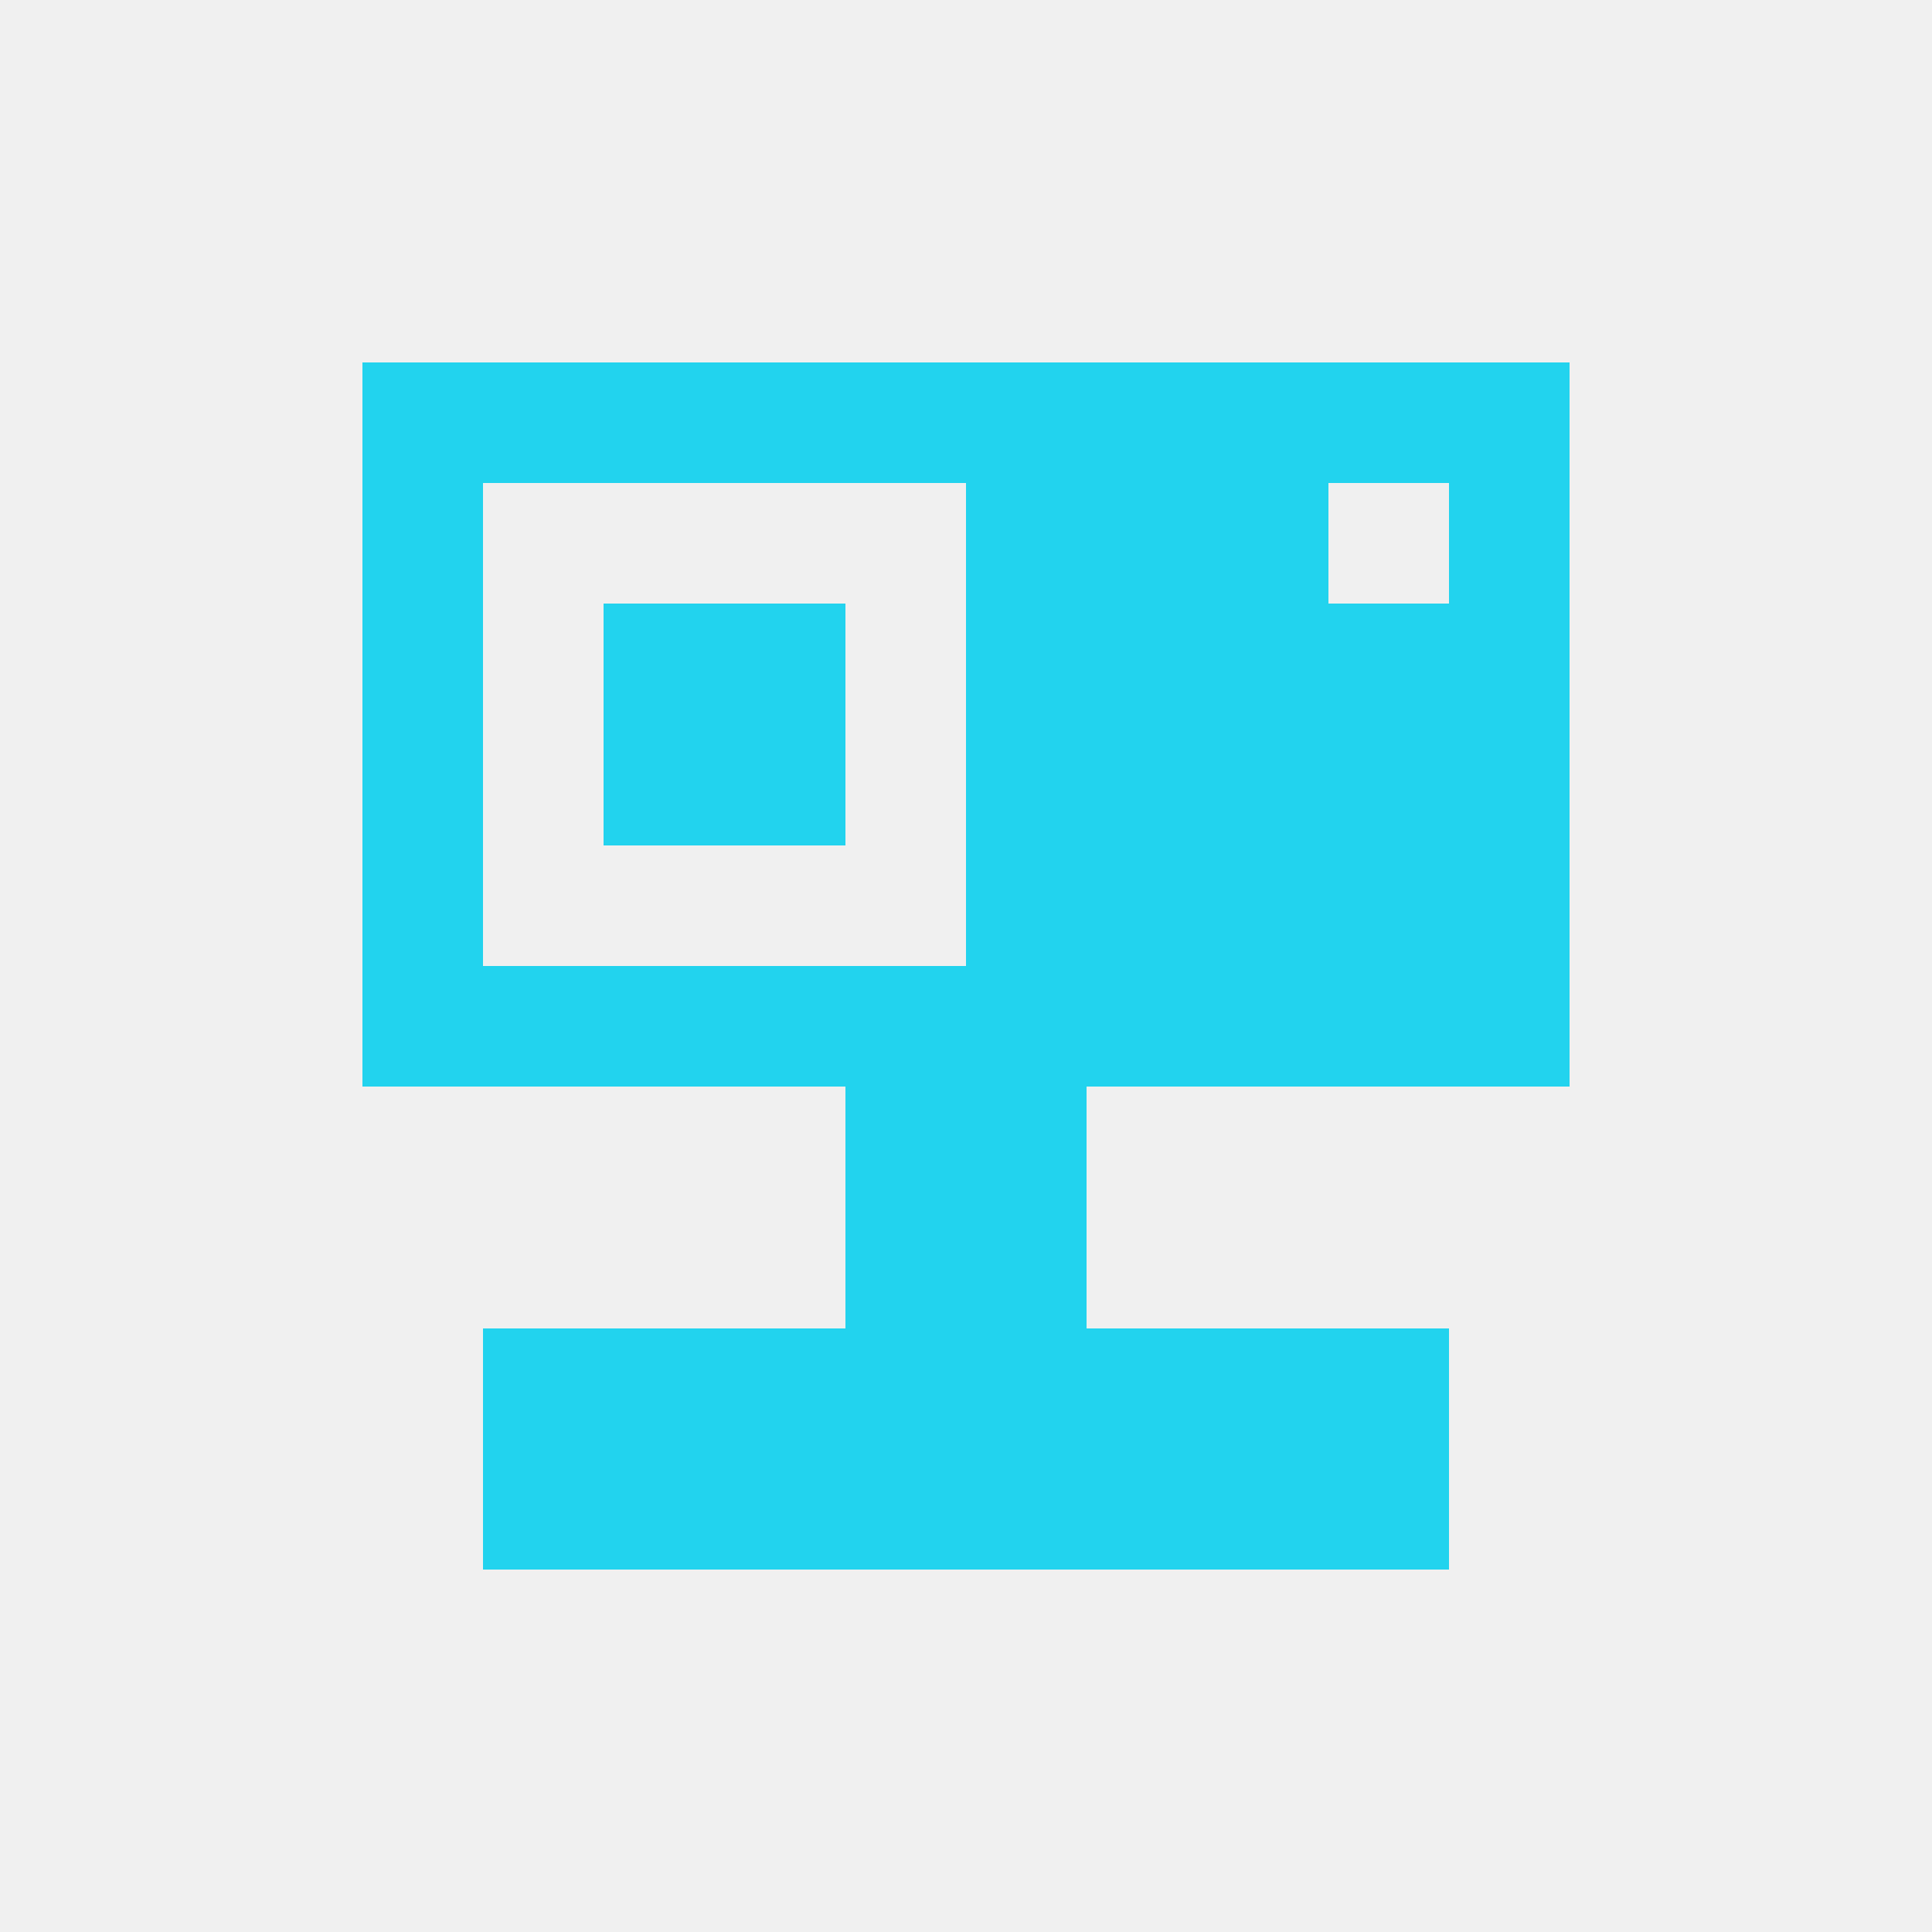
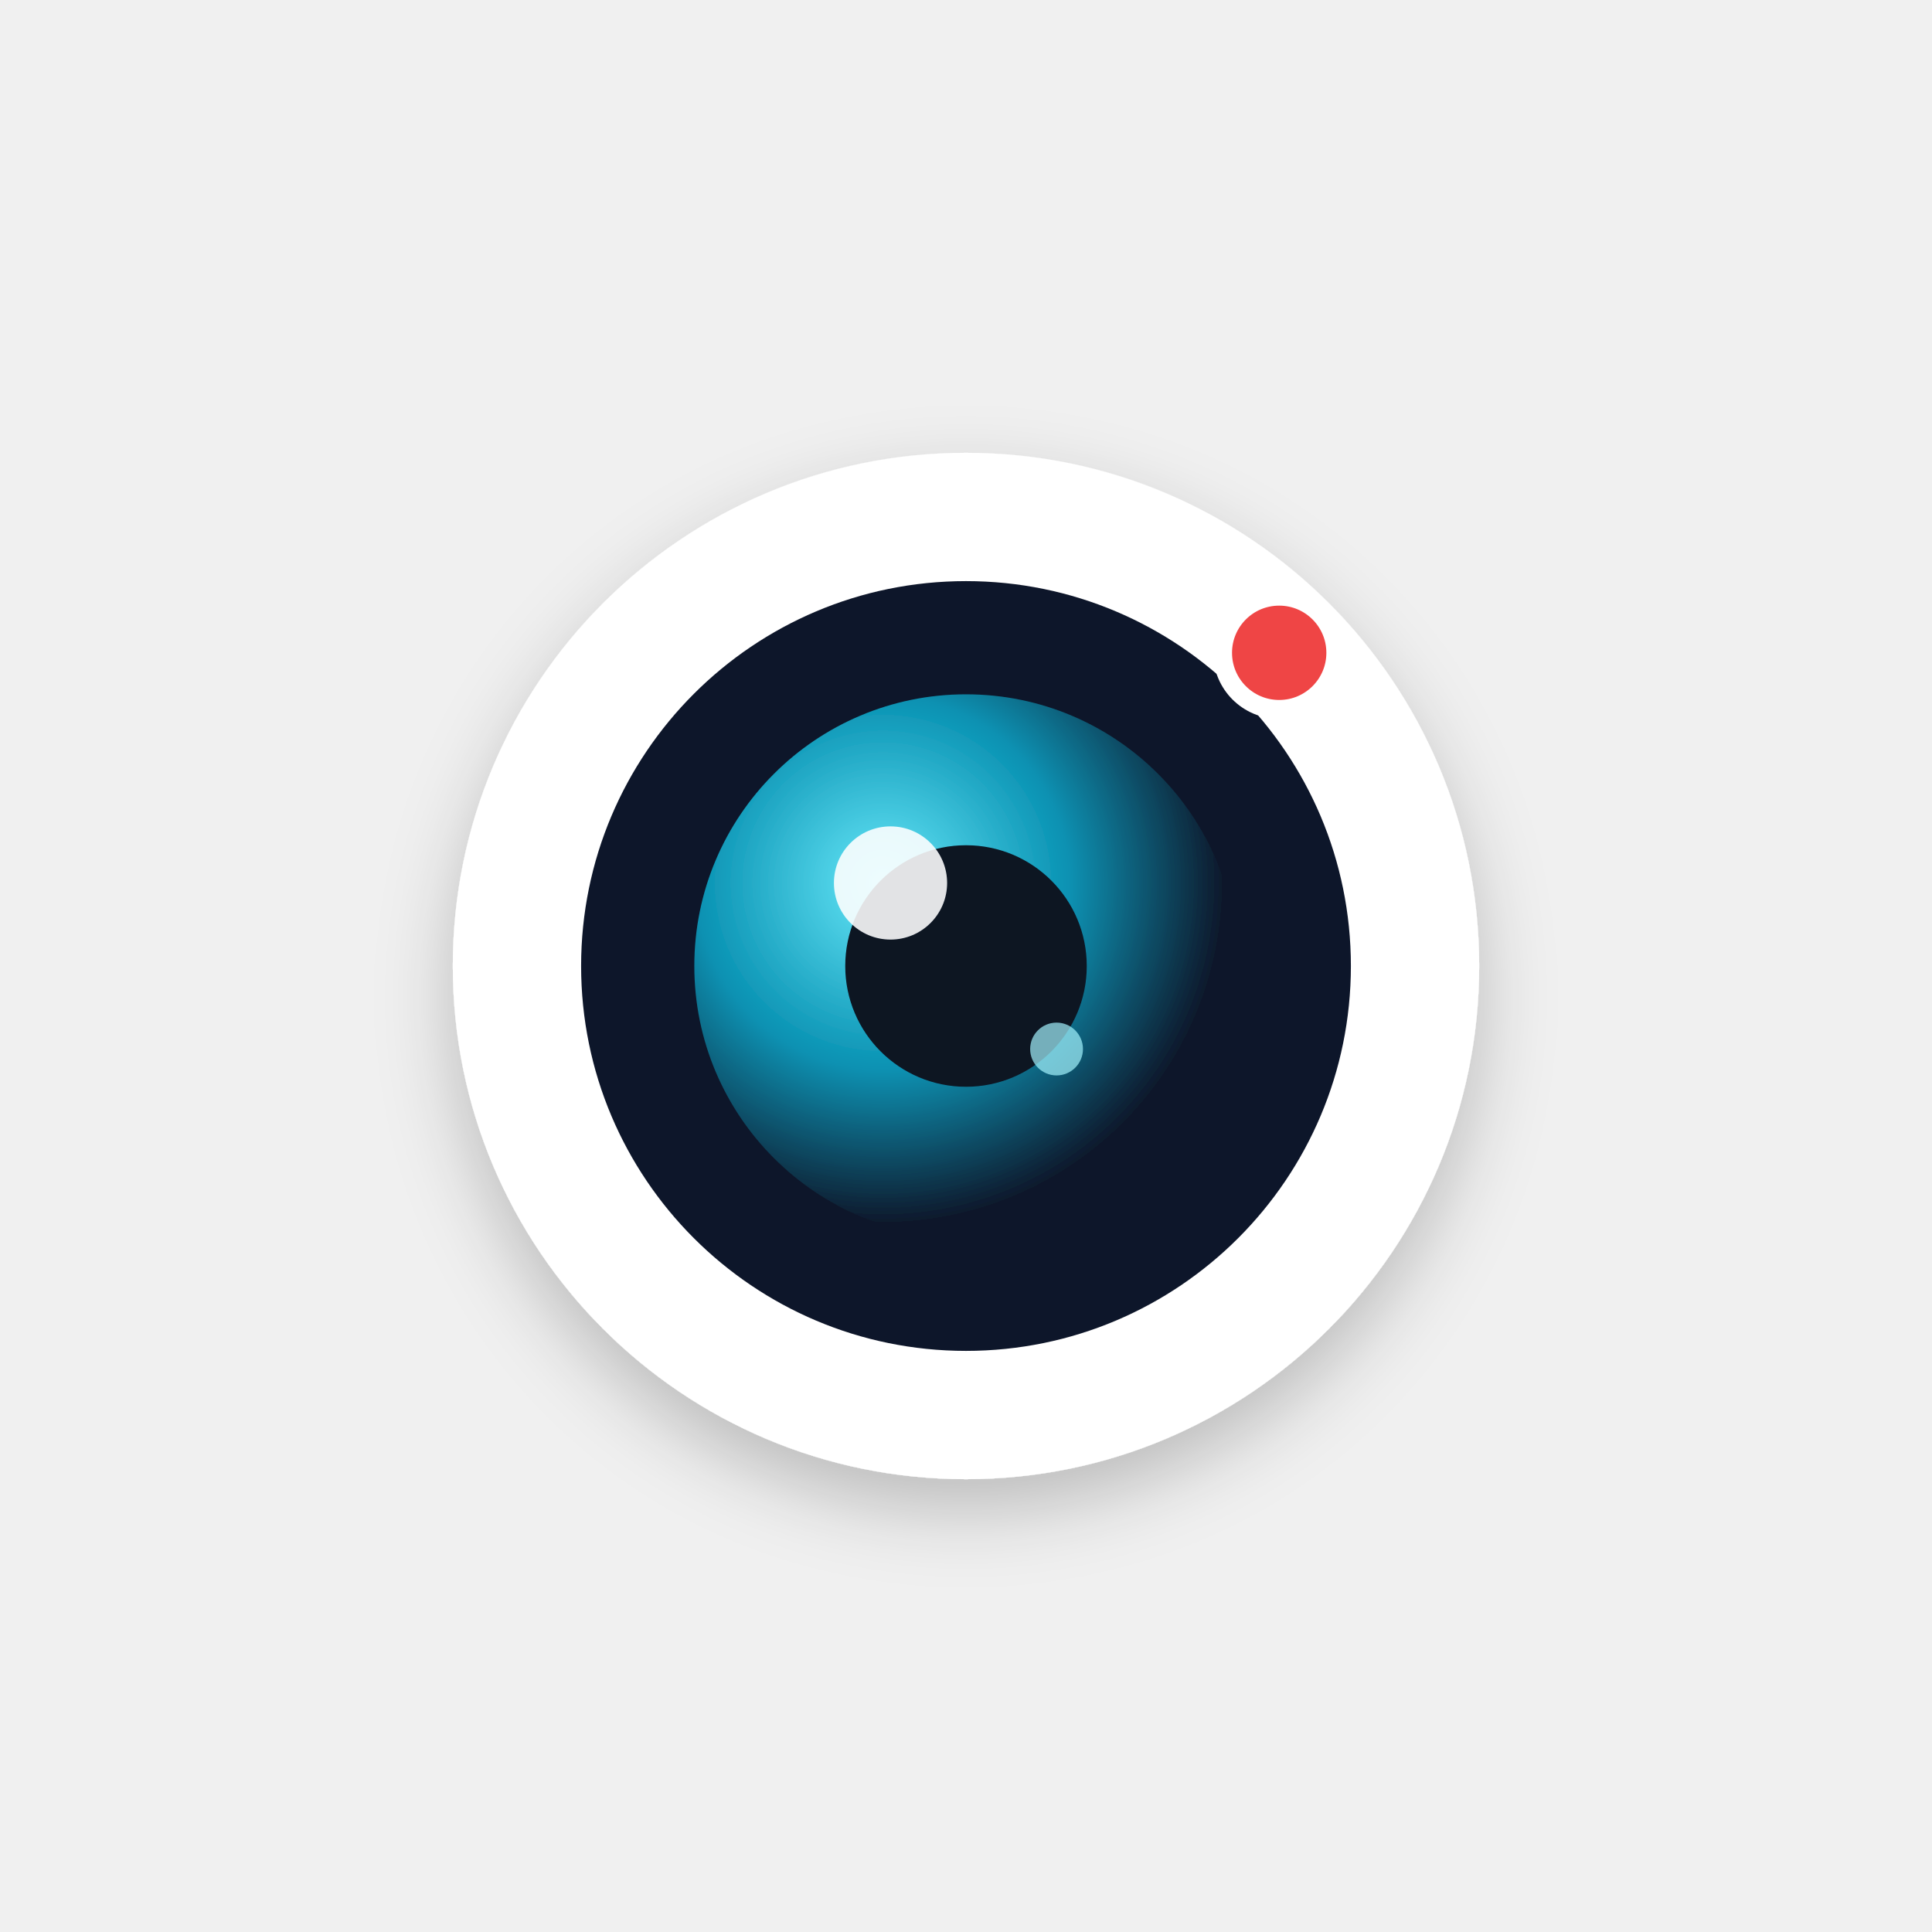
- <svg xmlns="http://www.w3.org/2000/svg" viewBox="0 0 1024 1024" shape-rendering="crispEdges">
-   <path fill="#22D3EE" d="M192 192h640v64h-640zM192 256h64v64h-64zM512 256h192v64h-192zM768 256h64v64h-64zM192 320h64v64h-64zM320 320h128v64h-128zM512 320h320v64h-320zM192 384h64v64h-64zM320 384h128v64h-128zM512 384h320v64h-320zM192 448h64v64h-64zM512 448h320v64h-320zM192 512h640v64h-640zM448 576h128v64h-128zM448 640h128v64h-128zM256 704h512v64h-512zM256 768h512v64h-512z" />
+ <svg xmlns="http://www.w3.org/2000/svg" viewBox="0 0 1024 1024" width="1024" height="1024">
+   <defs>
+     <filter id="sh" x="-20%" y="-20%" width="140%" height="140%">
+       <feDropShadow dx="0" dy="16" stdDeviation="20" flood-color="#000000" flood-opacity="0.22" />
+     </filter>
+     <radialGradient id="lens" cx="468" cy="468" r="180" gradientUnits="userSpaceOnUse">
+       <stop offset="0%" stop-color="#67E8F9" />
+       <stop offset="55%" stop-color="#0891B2" />
+       <stop offset="100%" stop-color="#0B192C" />
+     </radialGradient>
+   </defs>
+   <g filter="url(#sh)">
+     <circle cx="512" cy="512" r="272" fill="#FFFFFF" />
+     <circle cx="512" cy="512" r="204" fill="#0F172A" />
+     <circle cx="512" cy="512" r="144" fill="url(#lens)" />
+     <circle cx="512" cy="512" r="64" fill="#071221" />
+     <circle cx="472" cy="468" r="30" fill="#FFFFFF" fill-opacity="0.88" />
+     <circle cx="560" cy="556" r="14" fill="#A5F3FC" fill-opacity="0.7" />
+     <circle cx="678" cy="346" r="30" fill="#EF4444" stroke="#FFFFFF" stroke-width="10" />
+   </g>
</svg>
